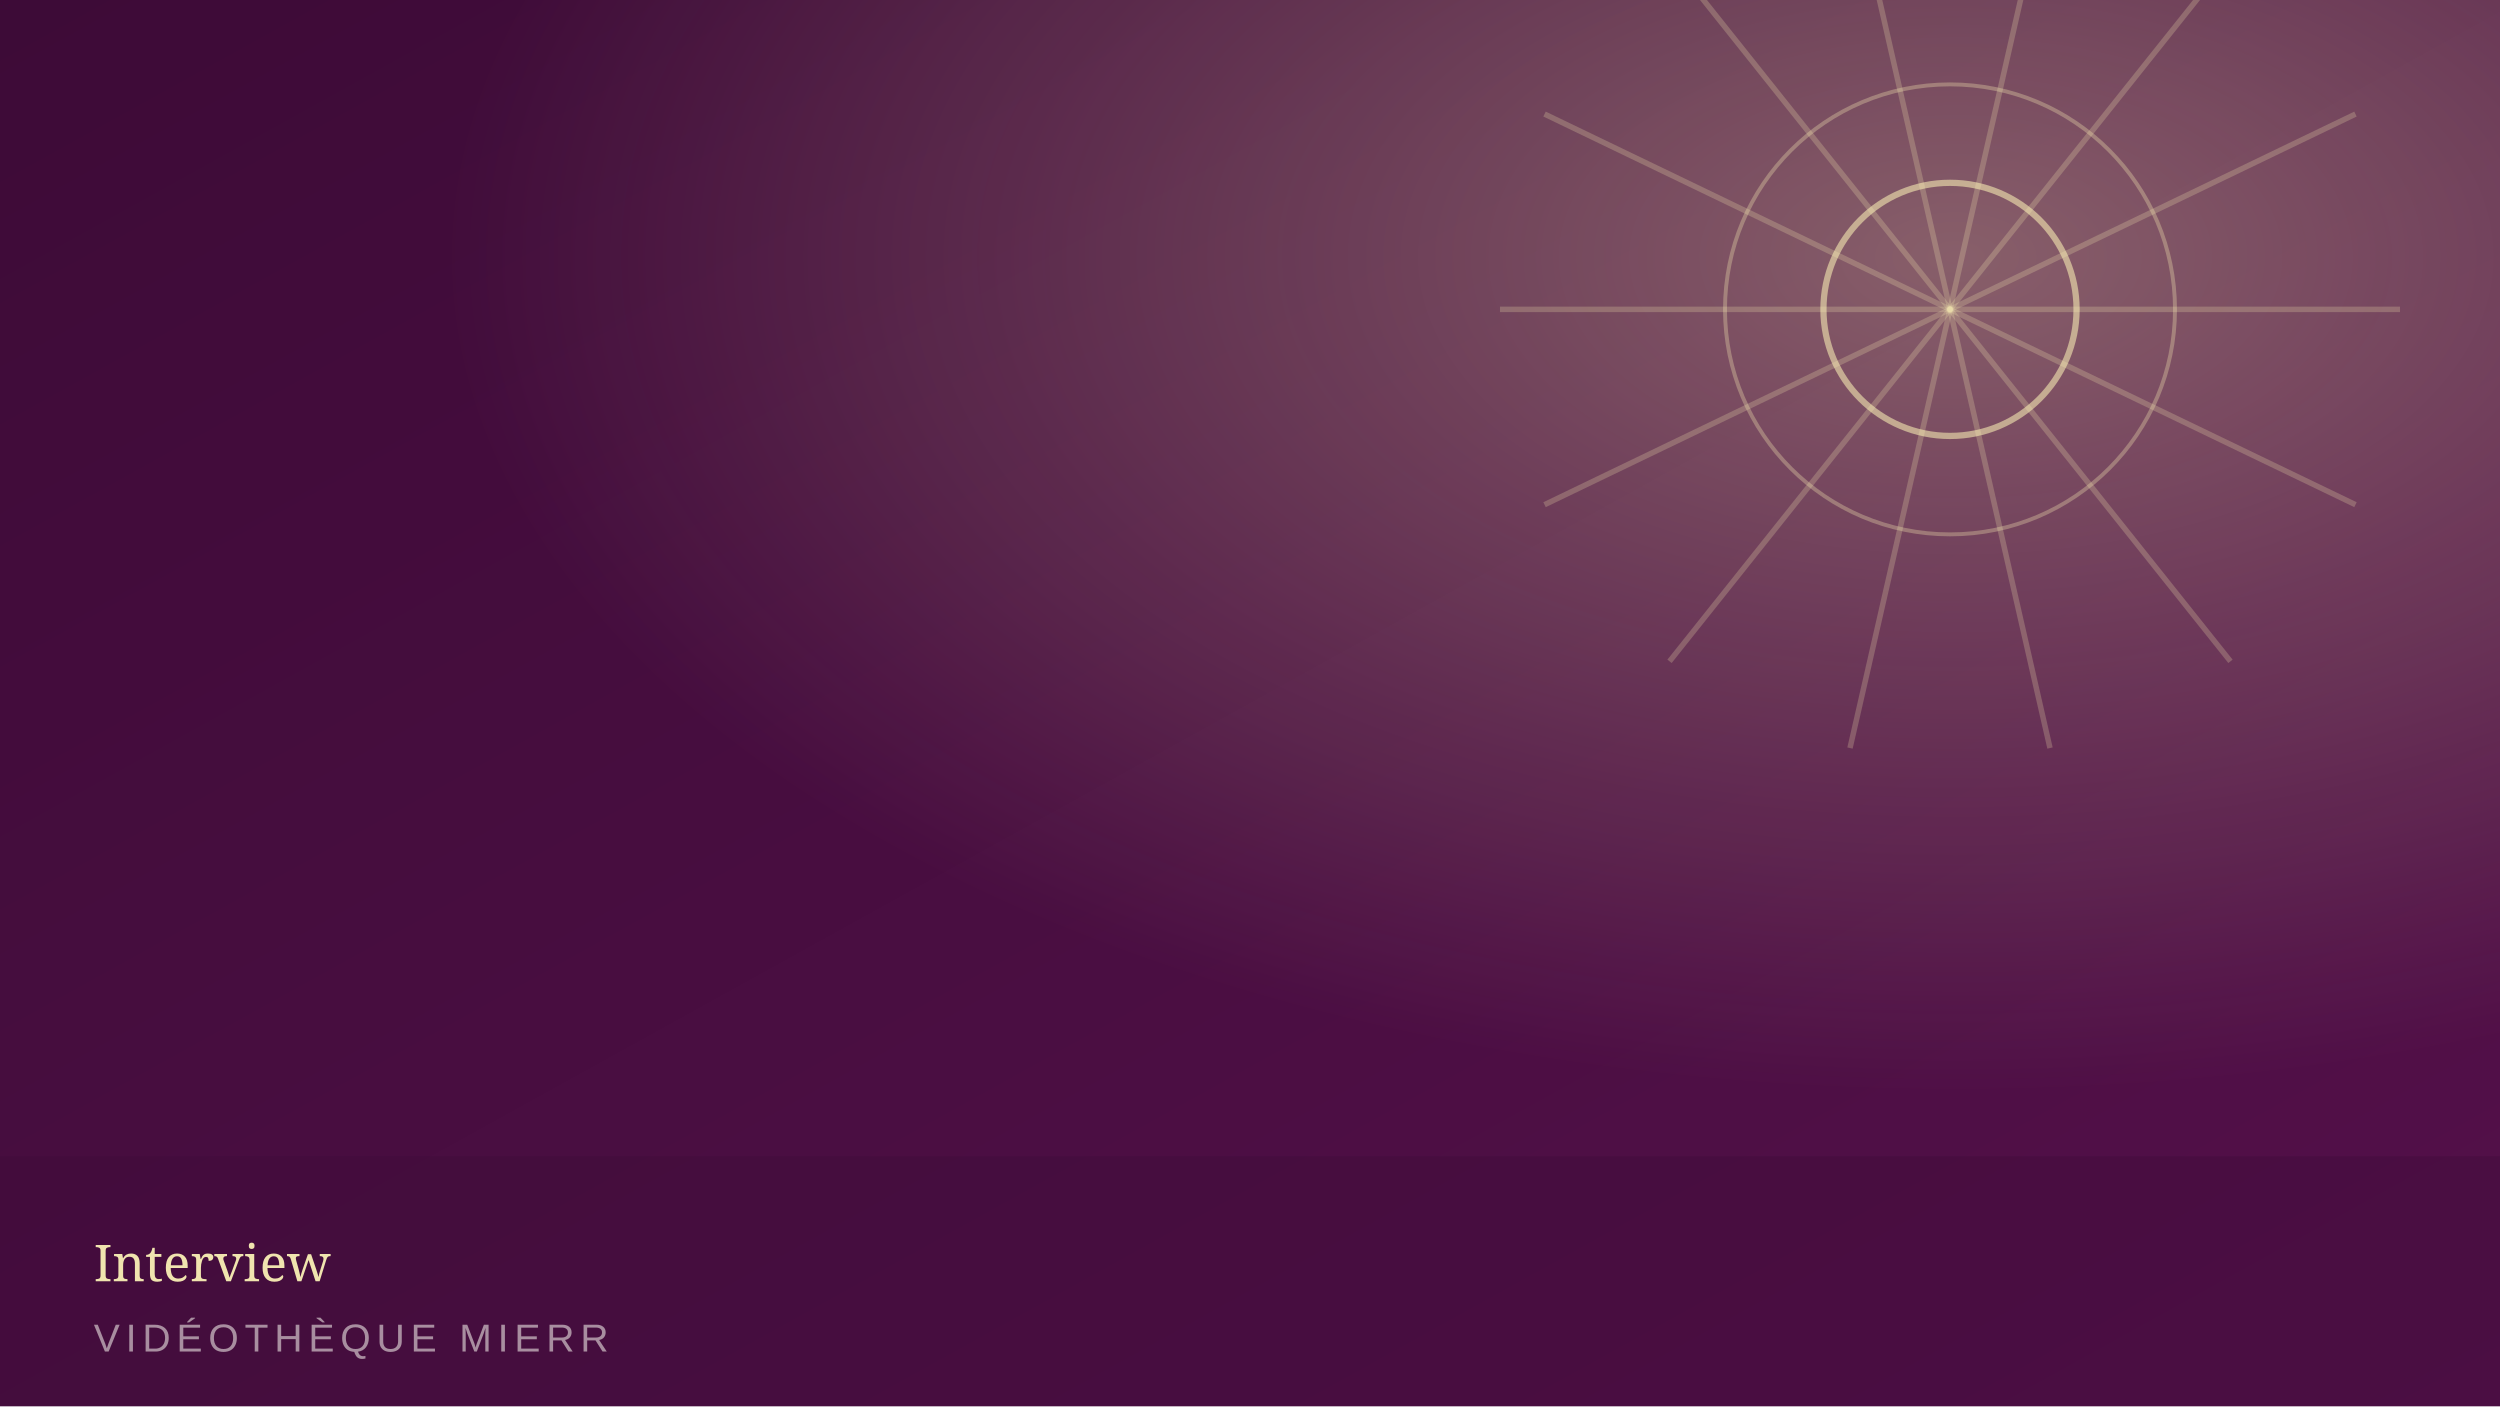
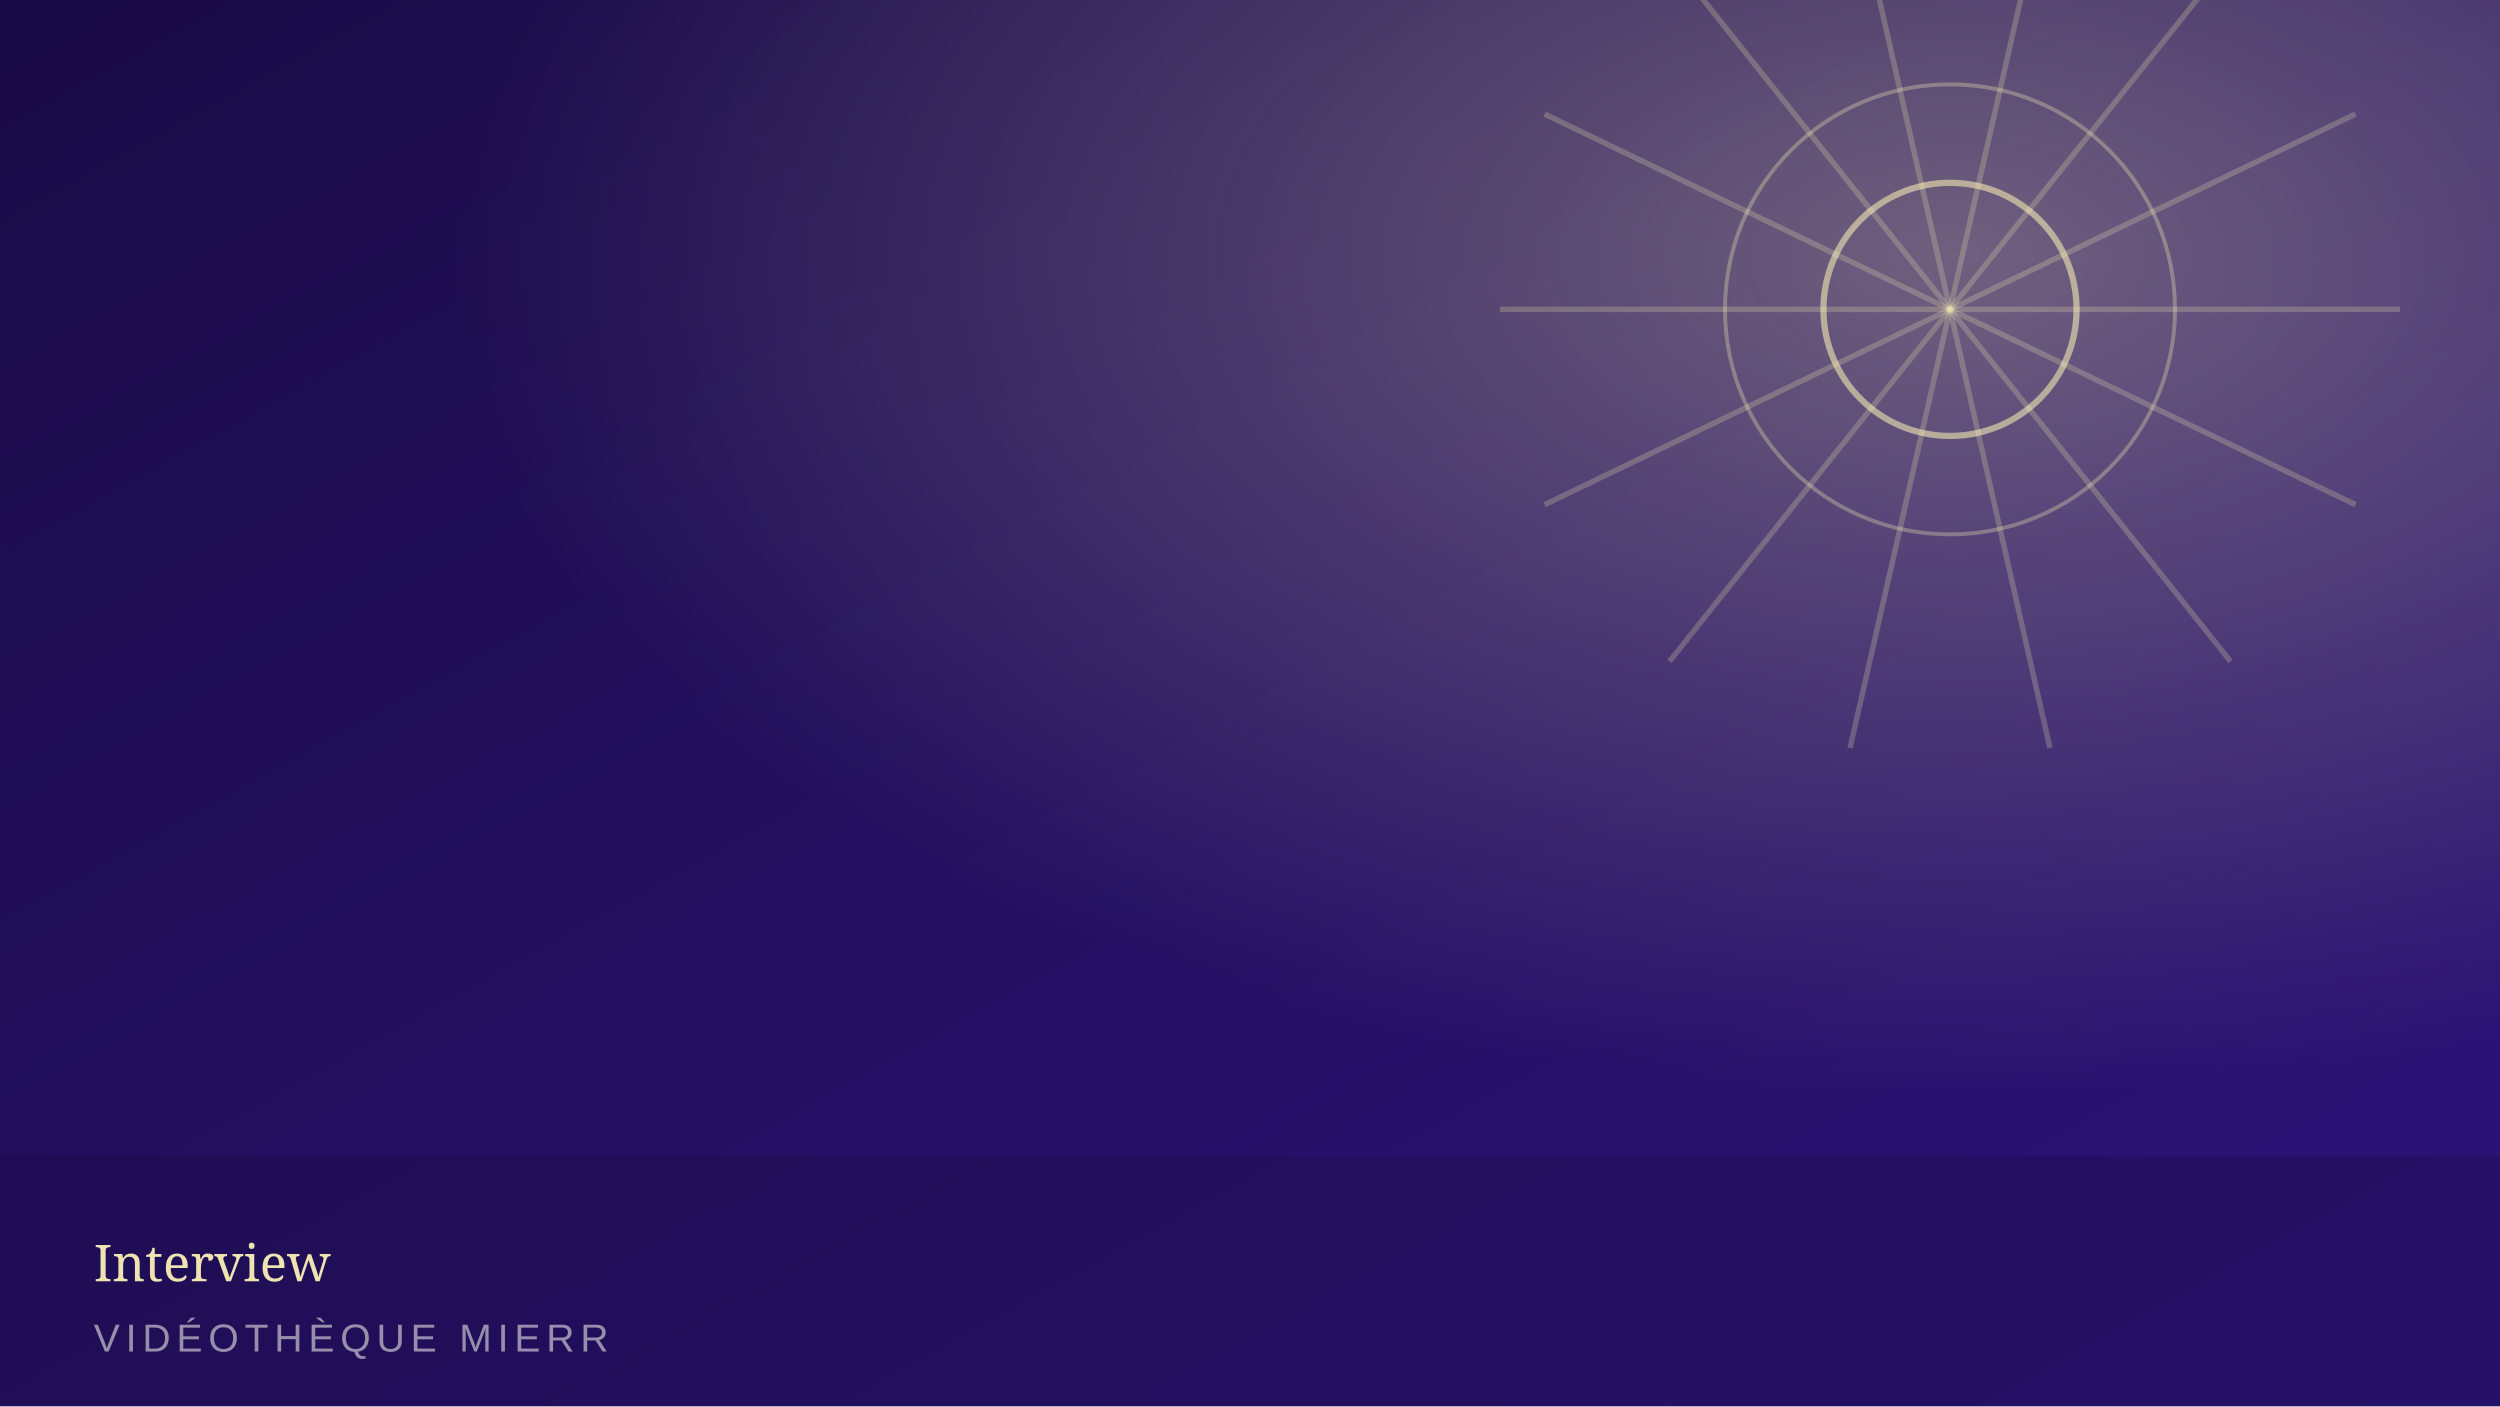
<svg xmlns="http://www.w3.org/2000/svg" viewBox="0 0 640 360" width="640" height="360" role="img" aria-label="Interview">
  <defs>
    <linearGradient id="g" x1="0%" y1="0%" x2="100%" y2="100%">
-       <stop offset="0%" stop-color="#3D0B37" />
-       <stop offset="100%" stop-color="#54104A" />
+       <stop offset="0%" stop-color="#190B46" />
+       <stop offset="100%" stop-color="#2C147B" />
    </linearGradient>
    <radialGradient id="r" cx="78%" cy="18%" r="60%">
      <stop offset="0%" stop-color="#FFF6B8" stop-opacity=".35" />
      <stop offset="100%" stop-color="#FFF6B8" stop-opacity="0" />
    </radialGradient>
  </defs>
  <rect width="640" height="360" fill="url(#g)" />
  <rect width="640" height="360" fill="url(#r)" />
  <line x1="499.2" y1="79.2" x2="614.4" y2="79.2" stroke="#FFF6B8" stroke-width="1.4" opacity="0.22" />
  <line x1="499.2" y1="79.2" x2="603.0" y2="129.2" stroke="#FFF6B8" stroke-width="1.4" opacity="0.22" />
  <line x1="499.2" y1="79.2" x2="571.0" y2="169.3" stroke="#FFF6B8" stroke-width="1.4" opacity="0.22" />
  <line x1="499.2" y1="79.2" x2="524.8" y2="191.5" stroke="#FFF6B8" stroke-width="1.4" opacity="0.22" />
  <line x1="499.2" y1="79.2" x2="473.6" y2="191.5" stroke="#FFF6B8" stroke-width="1.4" opacity="0.22" />
  <line x1="499.2" y1="79.2" x2="427.4" y2="169.3" stroke="#FFF6B8" stroke-width="1.4" opacity="0.22" />
  <line x1="499.2" y1="79.2" x2="395.4" y2="129.2" stroke="#FFF6B8" stroke-width="1.4" opacity="0.22" />
  <line x1="499.2" y1="79.2" x2="384.0" y2="79.2" stroke="#FFF6B8" stroke-width="1.4" opacity="0.22" />
  <line x1="499.2" y1="79.2" x2="395.4" y2="29.2" stroke="#FFF6B8" stroke-width="1.4" opacity="0.22" />
  <line x1="499.2" y1="79.2" x2="427.4" y2="-10.9" stroke="#FFF6B8" stroke-width="1.4" opacity="0.22" />
  <line x1="499.2" y1="79.2" x2="473.6" y2="-33.1" stroke="#FFF6B8" stroke-width="1.4" opacity="0.22" />
  <line x1="499.2" y1="79.2" x2="524.8" y2="-33.1" stroke="#FFF6B8" stroke-width="1.4" opacity="0.22" />
  <line x1="499.2" y1="79.2" x2="571.0" y2="-10.9" stroke="#FFF6B8" stroke-width="1.4" opacity="0.22" />
  <line x1="499.2" y1="79.2" x2="603.0" y2="29.2" stroke="#FFF6B8" stroke-width="1.4" opacity="0.22" />
  <circle cx="499.2" cy="79.2" r="32.4" fill="none" stroke="#FFF6B8" stroke-width="1.6" opacity=".55" />
  <circle cx="499.2" cy="79.2" r="57.6" fill="none" stroke="#FFF6B8" stroke-width="1" opacity=".3" />
-   <rect x="0" y="296" width="640" height="64" fill="#3D0B37" opacity=".38" />
+   <rect x="0" y="296" width="640" height="64" fill="#190B46" opacity=".38" />
  <text x="24" y="328" font-family="Georgia, serif" font-size="13" fill="#FFF6B8" opacity=".92">Interview</text>
  <text x="24" y="346" font-family="Arial, sans-serif" font-size="10" letter-spacing="1.5" fill="#FAF7F0" opacity=".55">VIDÉOTHÈQUE MIERR</text>
</svg>
